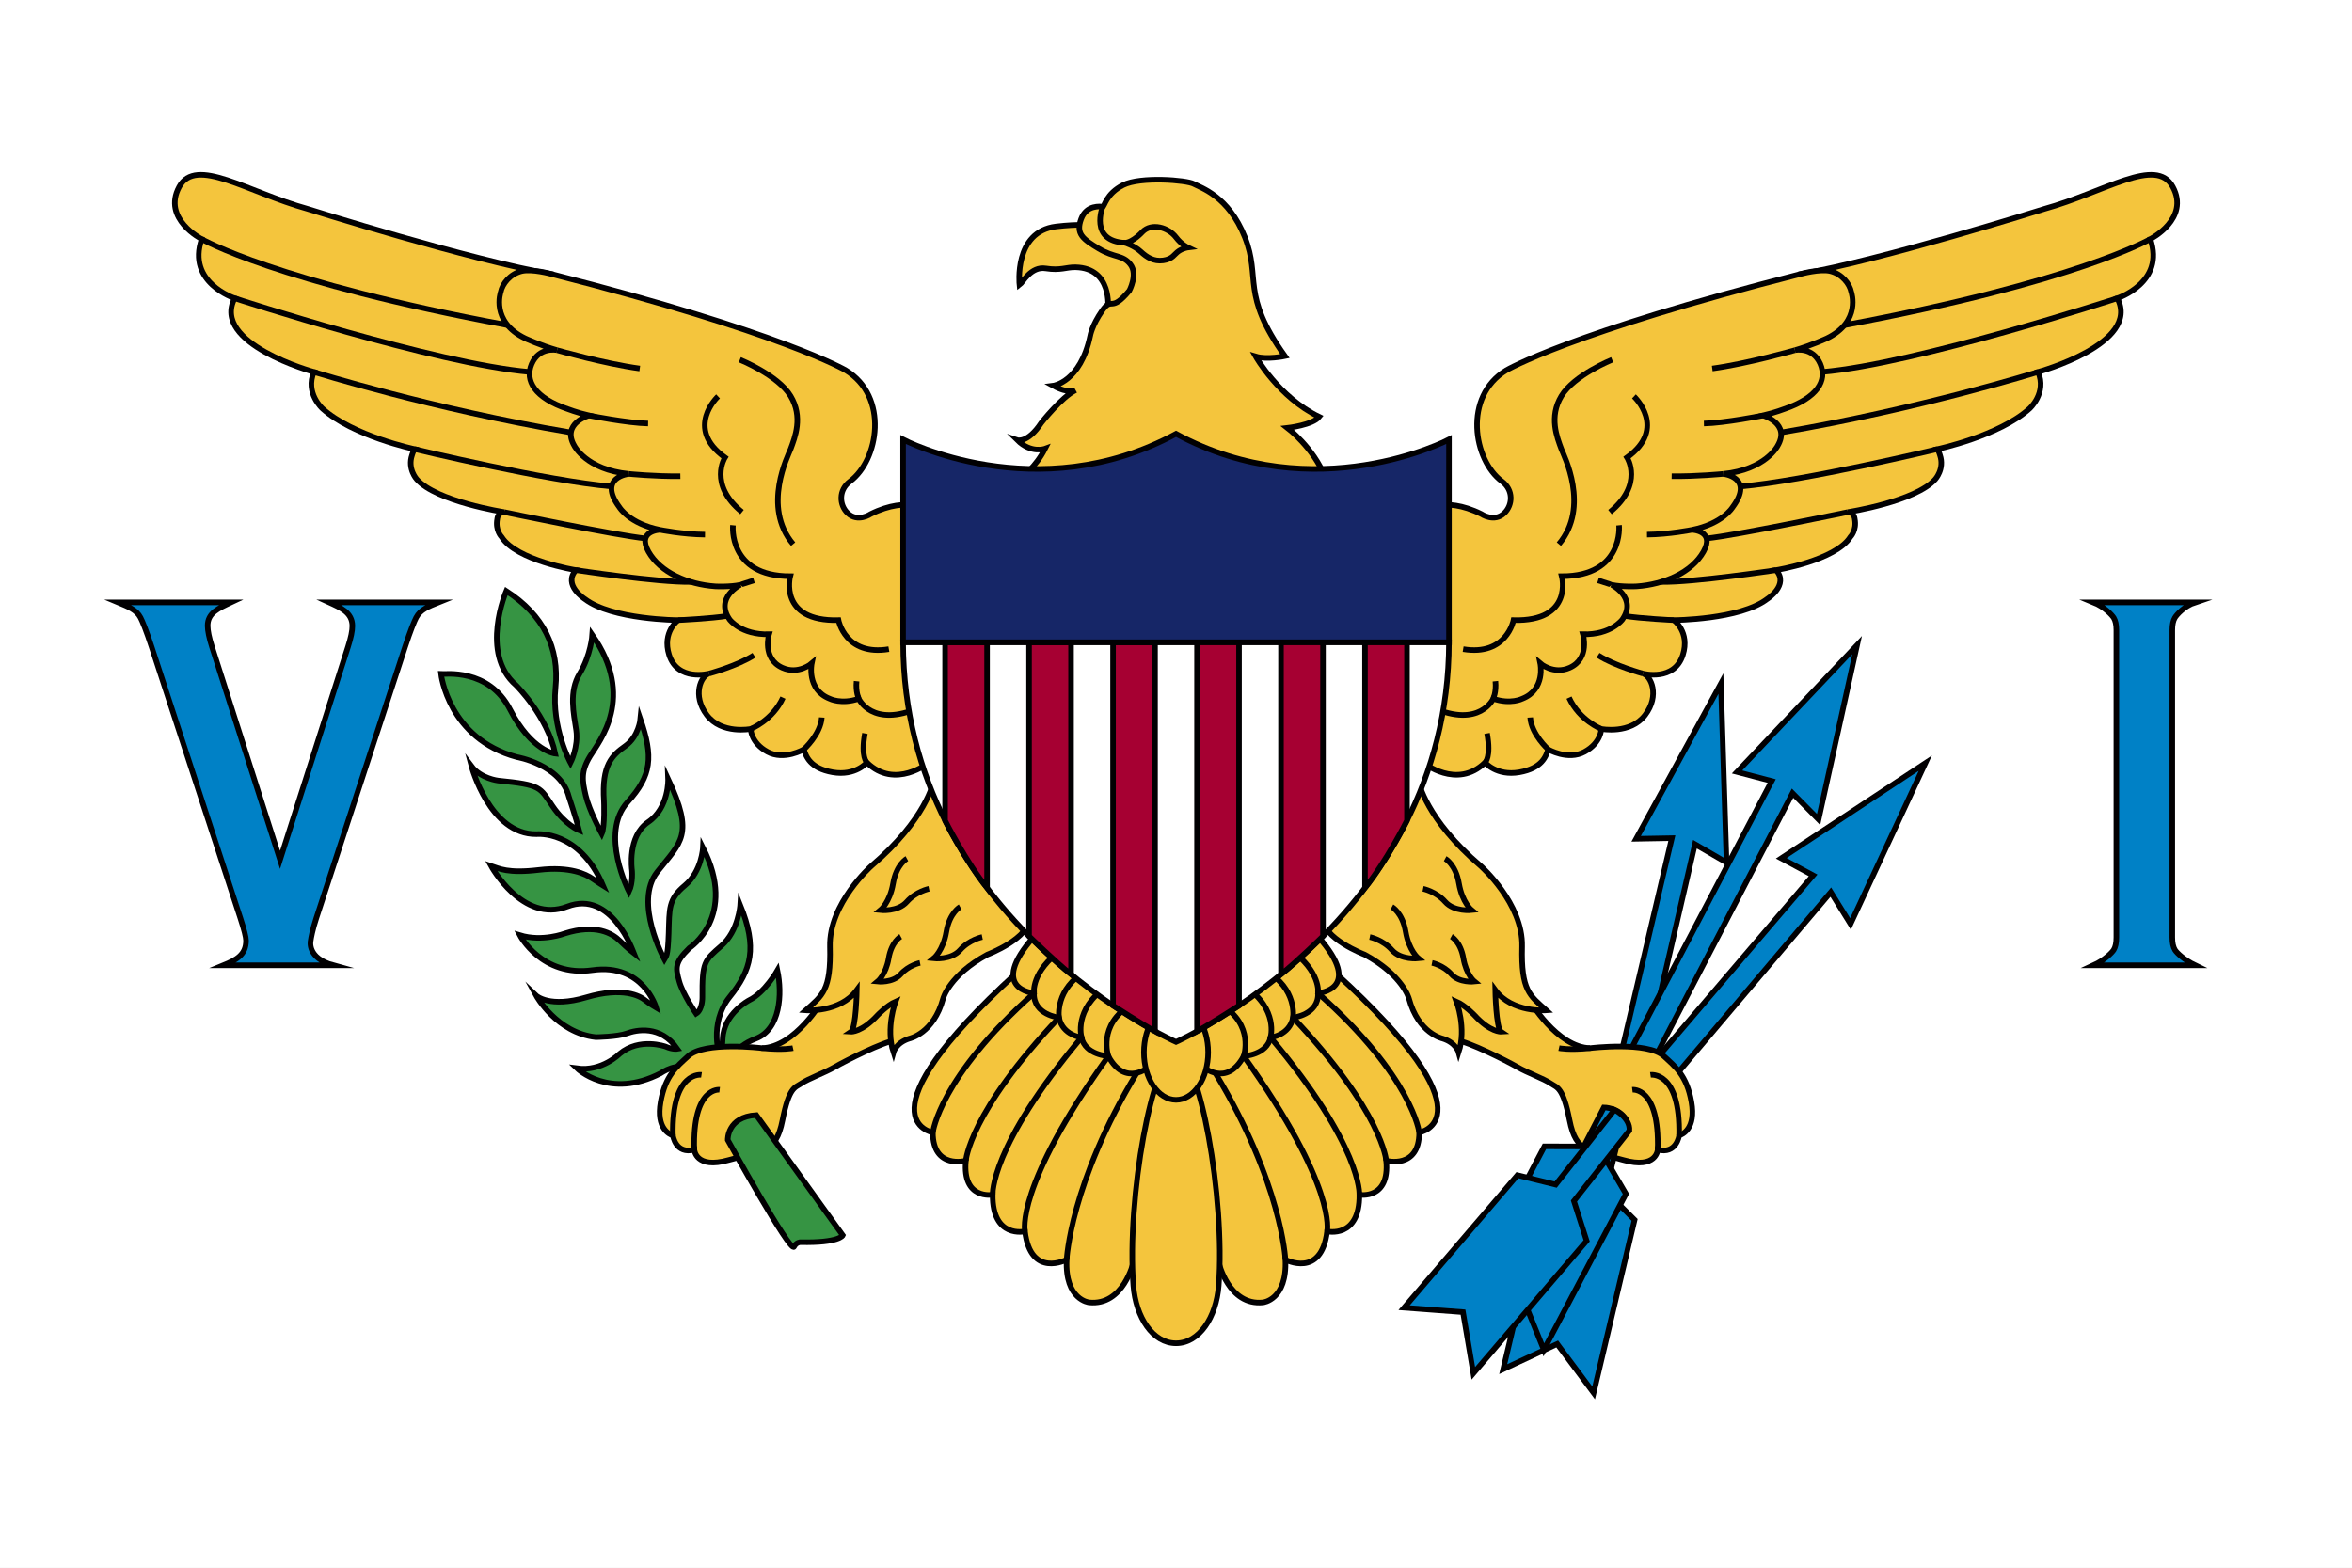
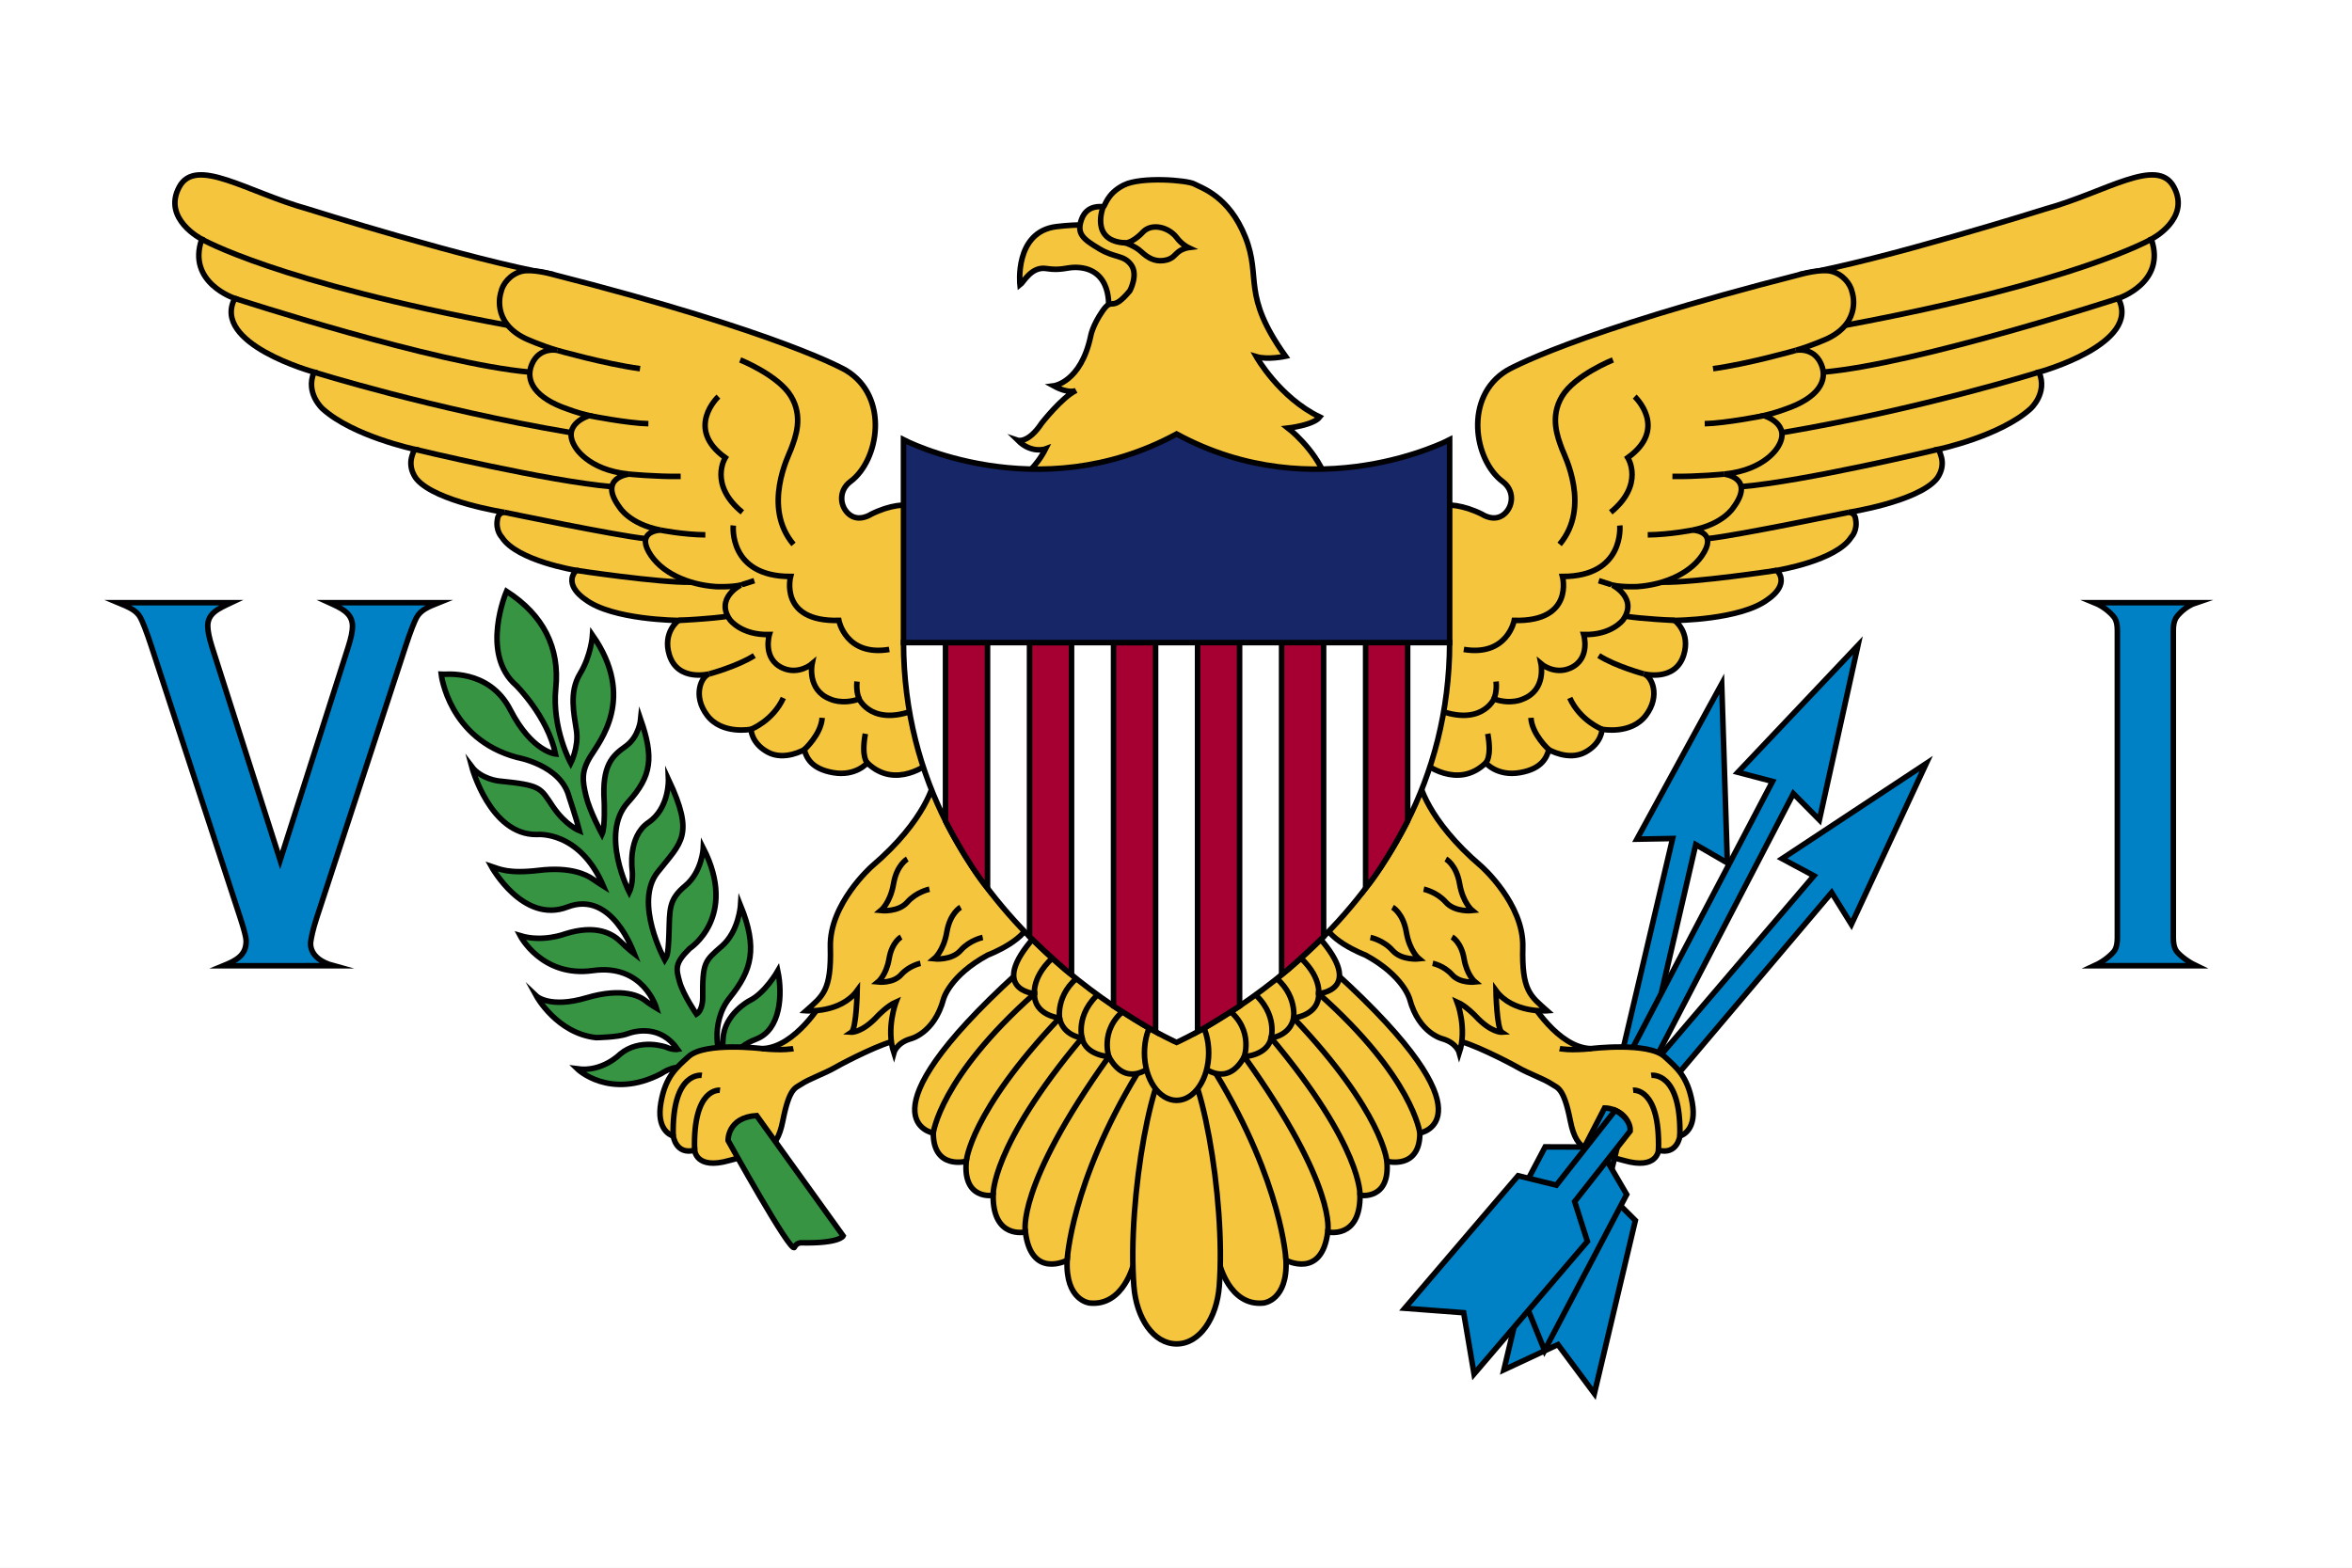
- <svg xmlns="http://www.w3.org/2000/svg" width="375" height="250" viewBox="1488.189 992.126 1275.59 850.394">
-   <path fill="#FFF" d="M1488.189 992.126h1275.59v850.394h-1275.59z" />
-   <path fill="#369443" stroke="#010002" stroke-width="3" stroke-miterlimit="10" d="M1885.935 1567.623s-1.033-6.99 12.242-12.116c13.275-5.126 14.307-24.232 11.652-36.97 0 0-6.932 12.116-15.339 16.155 0 0-13.717 7.146-14.345 20.795 0 0-.109 4.99-1.142 8.873-.565 2.126-6.637-17.087 4.867-31.377 11.872-14.748 15.192-26.717 5.752-50.017 0 0-.885 14.135-10.177 22.213-9.292 8.077-10.474 8.699-10.325 27.96 0 0 .148 6.679-3.392 8.854 0 0-7.227-10.563-9.145-17.553-1.917-6.99-2.802-9.941 5.457-18.019 0 0 26.461-17.1 7.375-54.522 0 0-.59 12.893-9.735 20.504-9.145 7.611-8.407 12.737-8.85 25.941-.443 13.203-1.328 12.271-2.36 14.135 0 0-16.814-30.911-3.835-47.377s20.207-19.883 5.9-50.483c0 0 .635 15.689-10.818 23.456-11.453 7.767-8.798 25.941-8.798 25.941s.737 6.835-1.622 11.805c0 0-16.202-31.601-.737-48.62 13.127-14.446 14.012-24.543 6.932-45.047 0 0-.885 9.476-8.112 14.601-7.227 5.126-12.979 10.252-11.652 29.979 0 0 .59 13.825-1.18 17.708 0 0-6.785-12.582-8.702-20.815-1.917-8.233-2.655-13.048 2.36-21.281 5.015-8.233 24.927-31.844 1.18-65.861 0 0-.737 11.029-6.785 20.97-6.047 9.941-3.245 21.747-1.917 30.756s-3.097 17.708-3.097 17.708-10.325-18.951-8.112-40.697c2.212-21.747-6.637-39.61-26.697-52.503 0 0-14.602 33.863 5.31 51.105 0 0 16.962 16.776 21.239 37.125 0 0-12.832-1.243-24.484-23.921-11.652-22.679-35.841-19.106-37.464-19.261 0 0 3.983 35.105 41.151 45.047 0 0 23.747 4.039 28.172 21.436 0 0 3.982 11.961 5.605 18.329 0 0-7.522-2.951-14.455-13.203-6.932-10.252-6.047-11.495-29.499-13.825 0 0-9.44-1.088-14.455-7.767 0 0 9.882 37.125 35.251 36.814 0 0 23.157-2.485 36.136 27.96 0 0-2.507-1.553-5.9-3.884-3.392-2.33-11.947-6.679-28.909-4.66s-21.682-.777-25.959-2.175c0 0 17.109 31.377 41.299 22.057 24.189-9.32 35.872 24.665 36.136 25.319 0 0-3.245-2.486-7.522-6.68-4.277-4.194-13.157-9.366-29.942-4.039 0 0-12.094 4.66-24.337.932 0 0 11.8 22.834 39.381 18.951 27.581-3.884 34.514 20.349 34.514 20.349s-3.687-2.175-6.195-4.194c-2.507-2.019-11.8-7.301-31.711-1.398-19.912 5.903-27.139-.932-27.139-.932s11.062 20.193 32.301 22.523c0 0 11.8-.155 16.814-2.019 5.015-1.864 18.289-4.815 27.434 8.388 0 0-2.507.466-6.342-1.243 0 0-14.159-5.126-24.927 3.883 0 0-9.587 9.786-23.157 7.922 0 0 17.552 17.087 45.428 2.641 0 0 9.44-6.835 16.372-1.553 6.934 5.285 23.011-5.123 23.011-5.123z" />
-   <path fill="#F4C53D" stroke="#010002" stroke-width="3" stroke-miterlimit="10" d="M2041.1 1146.669s-3.238-28.908 19.863-31.688c24.091-2.9 35.989 2.175 35.989 2.175l10.816 21.229-3.737 14.291-14.946 6.835s2.557-21.954-17.568-22.411c-5.099-.116-8.096 1.906-16.161.626-8.111-1.288-12.449 7.625-14.256 8.943z" />
-   <path fill="#F4C53D" stroke="#010002" stroke-width="3" stroke-miterlimit="10" d="M2203.639 1218.226c-3.442 4.453-17.208 6.006-17.208 6.006s14.159 10.873 20.256 26.407c6.097 15.533-164.113.103-164.113.103s7.375-5.281 12.39-15.223c0 0-7.522 2.796-15.044-4.66 0 0 5.605 1.864 12.979-9.32 0 0 10.915-13.98 18.584-17.708 0 0-3.54 2.175-12.094-2.485 0 0 14.75-1.864 20.059-27.028 0 0 .885-5.592 6.49-13.669 5.605-8.078 4.425 1.553 14.75-10.874 0 0 4.72-8.802.59-14.187s-8.555-3.417-17.208-8.595c-8.653-5.178-12.488-8.078-9.538-16.051 2.95-7.974 10.62-6.731 11.701-6.731 1.082 0 1.672-6.938 11.112-11.702s34.514-2.693 38.25-.621c3.737 2.071 18.879 6.524 27.729 28.892 8.85 22.368-2.36 30.756 21.731 64.515 0 0-9.636 2.071-15.831.207 0 0 12.487 22.161 34.415 32.724z" />
-   <path fill="none" stroke="#010002" stroke-width="3" stroke-miterlimit="10" d="M2098.328 1123.835c-19.617-.932-12.094-19.624-12.094-19.624" />
-   <path fill="#F4C53D" stroke="#010002" stroke-width="3" stroke-miterlimit="10" d="M2132.399 1126.398s-3.466-1.631-6.398-5.514c-4.115-5.449-13.292-8.077-18.233-2.951 0 0-5.015 5.592-9.44 5.903 0 0 5.015 1.553 8.481 4.738 3.466 3.184 7.08 5.514 12.242 4.815 5.162-.699 5.974-3.417 8.407-5.048 2.434-1.633 4.941-1.943 4.941-1.943z" />
+ <svg xmlns="http://www.w3.org/2000/svg" xml:space="preserve" width="375" height="250" viewBox="1488.189 992.126 1275 850">
+   <path fill="#FFF" d="M1488.189 992.126h1275v850h-1275z" />
+   <path fill="#369443" stroke="#010002" stroke-miterlimit="10" stroke-width="3" d="M1885.935 1567.623s-1.033-6.99 12.242-12.116c13.275-5.126 14.307-24.232 11.652-36.97 0 0-6.932 12.116-15.339 16.155 0 0-13.717 7.146-14.345 20.795 0 0-.109 4.99-1.142 8.873-.565 2.126-6.637-17.087 4.867-31.377 11.872-14.748 15.192-26.717 5.752-50.017 0 0-.885 14.135-10.177 22.213-9.292 8.077-10.474 8.699-10.325 27.96 0 0 .148 6.679-3.392 8.854 0 0-7.227-10.563-9.145-17.553-1.917-6.99-2.802-9.941 5.457-18.019 0 0 26.461-17.1 7.375-54.522 0 0-.59 12.893-9.735 20.504-9.145 7.611-8.407 12.737-8.85 25.941-.443 13.203-1.328 12.271-2.36 14.135 0 0-16.814-30.911-3.835-47.377s20.207-19.883 5.9-50.483c0 0 .635 15.689-10.818 23.456-11.453 7.767-8.798 25.941-8.798 25.941s.737 6.835-1.622 11.805c0 0-16.202-31.601-.737-48.62 13.127-14.446 14.012-24.543 6.932-45.047 0 0-.885 9.476-8.112 14.601-7.227 5.126-12.979 10.252-11.652 29.979 0 0 .59 13.825-1.18 17.708 0 0-6.785-12.582-8.702-20.815-1.917-8.233-2.655-13.048 2.36-21.281 5.015-8.233 24.927-31.844 1.18-65.861 0 0-.737 11.029-6.785 20.97-6.047 9.941-3.245 21.747-1.917 30.756s-3.097 17.708-3.097 17.708-10.325-18.951-8.112-40.697c2.212-21.747-6.637-39.61-26.697-52.503 0 0-14.602 33.863 5.31 51.105 0 0 16.962 16.776 21.239 37.125 0 0-12.832-1.243-24.484-23.921-11.652-22.679-35.841-19.106-37.464-19.261 0 0 3.983 35.105 41.151 45.047 0 0 23.747 4.039 28.172 21.436 0 0 3.982 11.961 5.605 18.329 0 0-7.522-2.951-14.455-13.203-6.932-10.252-6.047-11.495-29.499-13.825 0 0-9.44-1.088-14.455-7.767 0 0 9.882 37.125 35.251 36.814 0 0 23.157-2.485 36.136 27.96 0 0-2.507-1.553-5.9-3.884-3.392-2.33-11.947-6.679-28.909-4.66s-21.682-.777-25.959-2.175c0 0 17.109 31.377 41.299 22.057 24.189-9.32 35.872 24.665 36.136 25.319 0 0-3.245-2.486-7.522-6.68-4.277-4.194-13.157-9.366-29.942-4.039 0 0-12.094 4.66-24.337.932 0 0 11.8 22.834 39.381 18.951 27.581-3.884 34.514 20.349 34.514 20.349s-3.687-2.175-6.195-4.194c-2.507-2.019-11.8-7.301-31.711-1.398-19.912 5.903-27.139-.932-27.139-.932s11.062 20.193 32.301 22.523c0 0 11.8-.155 16.814-2.019 5.015-1.864 18.289-4.815 27.434 8.388 0 0-2.507.466-6.342-1.243 0 0-14.159-5.126-24.927 3.883 0 0-9.587 9.786-23.157 7.922 0 0 17.552 17.087 45.428 2.641 0 0 9.44-6.835 16.372-1.553 6.934 5.285 23.011-5.123 23.011-5.123z" />
+   <path fill="#F4C53D" stroke="#010002" stroke-miterlimit="10" stroke-width="3" d="M2041.1 1146.669s-3.238-28.908 19.863-31.688c24.091-2.9 35.989 2.175 35.989 2.175l10.816 21.229-3.737 14.291-14.946 6.835s2.557-21.954-17.568-22.411c-5.099-.116-8.096 1.906-16.161.626-8.111-1.288-12.449 7.625-14.256 8.943z" />
+   <path fill="#F4C53D" stroke="#010002" stroke-miterlimit="10" stroke-width="3" d="M2203.639 1218.226c-3.442 4.453-17.208 6.006-17.208 6.006s14.159 10.873 20.256 26.407c6.097 15.533-164.113.103-164.113.103s7.375-5.281 12.39-15.223c0 0-7.522 2.796-15.044-4.66 0 0 5.605 1.864 12.979-9.32 0 0 10.915-13.98 18.584-17.708 0 0-3.54 2.175-12.094-2.485 0 0 14.75-1.864 20.059-27.028 0 0 .885-5.592 6.49-13.669 5.605-8.078 4.425 1.553 14.75-10.874 0 0 4.72-8.802.59-14.187s-8.555-3.417-17.208-8.595c-8.653-5.178-12.488-8.078-9.538-16.051 2.95-7.974 10.62-6.731 11.701-6.731 1.082 0 1.672-6.938 11.112-11.702s34.514-2.693 38.25-.621c3.737 2.071 18.879 6.524 27.729 28.892 8.85 22.368-2.36 30.756 21.731 64.515 0 0-9.636 2.071-15.831.207 0 0 12.487 22.161 34.415 32.724z" />
+   <path fill="none" stroke="#010002" stroke-miterlimit="10" stroke-width="3" d="M2098.328 1123.835c-19.617-.932-12.094-19.624-12.094-19.624" />
+   <path fill="#F4C53D" stroke="#010002" stroke-miterlimit="10" stroke-width="3" d="M2132.399 1126.398s-3.466-1.631-6.398-5.514c-4.115-5.449-13.292-8.077-18.233-2.951 0 0-5.015 5.592-9.44 5.903 0 0 5.015 1.553 8.481 4.738 3.466 3.184 7.08 5.514 12.242 4.815 5.162-.699 5.974-3.417 8.407-5.048 2.434-1.633 4.941-1.943 4.941-1.943z" />
  <path fill="#F4C53D" stroke="#010002" stroke-width="3" d="M2259.981 1405.765s18.29 14.912 33.629 0c0 0 6.195 7.456 18.584 5.281 12.39-2.175 14.455-8.699 15.635-12.427 0 0 10.718 6.253 19.764 1.314 9.047-4.939 9.047-12.394 9.047-12.394s15.733 3.101 23.796-7.562c8.063-10.663 3.147-21.226-1.18-22.469 0 0 17.01 4.456 21.633-10.148 3.933-12.427-4.917-18.847-4.917-18.847s35.841-.172 50.542-11.391c0 0 12.193-7.663 4.917-15.74 0 0 32.252-5.178 40.315-18.019 0 0 3.54-3.521 2.36-9.734 0 0-.197-3.521-3.737-3.728 0 0 36.78-5.681 47.395-17.812 0 0 5.113-5.592 2.557-13.048 0 0-.541-1.968-1.426-3.288 0 0 33.481-7.068 50-21.98 0 0 9.536-8.496 4.62-19.887 0 0 55.951-15.322 42.972-39.968 0 0 26.156-8.492 17.896-32.102 0 0 21.633-10.977 12.193-28.374-9.034-16.65-36.775 2.899-69.624 11.988 0 0-88.884 27.985-132.656 35.432l-124.372 185.167-72.568 27.96-7.375 51.776z" />
  <path fill="#F4C53D" stroke="#010002" stroke-width="3" d="M2259.097 1269.382s11.657-8.751 32.449 1.553c0 0 7 4.82 12.507-.461 4.601-4.413 5.032-12.549-1.297-17.247-15.487-11.495-21.24-45.979 2.36-60.269 0 0 34.219-20.297 159.696-52.229 0 0 10.513-2.915 16.118-1.517 6.172 1.539 10.423 6.835 11.295 11.366 0 0 5.615 15.956-13.262 25.086 0 0-8.522 3.9-17.306 6.421 0 0 9.648-2.086 13.766 7.456 3.933 9.113-1.77 18.433-19.469 24.439 0 0-4.787 1.863-11.603 3.521 0 0 15.143 4.349 7.866 16.569 0 0-6.49 12.841-29.401 15.119 0 0 17.109 1.864 5.015 18.122 0 0-5.31 8.906-22.026 12.22 0 0 12.685.414 6.293 11.805-6.391 11.391-21.432 17.812-36.232 18.847 0 0-8.016.414-13.621-.829 0 0 14.061 7.042 5.801 18.847 0 0-6.096 8.388-21.337 7.974 0 0 3.956 13.183-7.227 18.174-8.702 3.883-15.929-2.33-15.929-2.33s2.95 14.135-9.735 19.106c0 0-6.342 3.262-15.782 0 0 0-7.227 16.155-32.891 4.815-25.666-11.338-6.048-106.558-6.048-106.558z" />
  <path fill="none" stroke="#010002" stroke-width="3" d="M2654.383 1121.815s-40.315 23.342-165.869 46.684" />
  <path fill="#F4C53D" stroke="#010002" stroke-width="3" d="M1934.384 1534.589s-14.946 25.682-33.039 26.096c0 0-31.122-3.788-39.922 4.349-6.136 5.675-12.39 10.356-14.946 24.854s4.916 17.605 6.686 18.226c0 0 1.377 10.356 11.603 7.663 0 0 .59 10.77 18.683 5.592s25.566-3.521 29.106-21.54c3.54-18.019 6.808-17.724 10.03-19.883 4.327-2.9 12.455-5.64 18.486-9.113 5.418-3.12 26.156-13.67 33.235-14.498 7.08-.828 5.506-24.646 5.506-24.646h-18.289l-8.85-13.048-18.289 15.948z" />
-   <path fill="none" stroke="#010002" stroke-width="3" d="M2636.487 1153.918s-109.115 35.594-159.93 39.968M2593.515 1193.886s-64.011 20.094-138.971 32.774M2538.894 1235.753s-72.322 17.372-106.849 20.255" />
-   <path fill="none" stroke="#010002" stroke-width="3" stroke-miterlimit="10" d="M2490.368 1269.9s-61.173 12.758-76.672 14.292" />
-   <path fill="#0081C6" stroke="#010002" stroke-width="3" stroke-miterlimit="10" d="M2421.511 1362.939l3.063 97.066-17.139-9.943-28.534 123.179-11.773-8.458 27.776-118.011-19.368.356z" />
-   <path fill="none" stroke="#010002" stroke-width="3" stroke-miterlimit="10" d="M2451.43 1301.381s-44.642 6.783-62.409 6.42M2395.972 1328.513s-18.05-.848-26.724-2.288M2379.255 1357.509s-15.34-4.142-24.386-9.941M2356.64 1387.54s-11.8-4.556-17.503-16.983M2327.829 1398.62s-9.145-8.181-9.735-17.294" />
-   <path fill="#0081C6" stroke="#010002" stroke-width="3" stroke-miterlimit="10" d="M2532.37 1406.102l-40.565 87.218-10.701-17.253-85.643 101.197-9.273-10.381 85.318-99.916-17.259-9.262z" />
-   <path fill="none" stroke="#010002" stroke-width="3" stroke-miterlimit="10" d="M2293.61 1405.765s3.424-2.953 1.082-15.792" />
-   <path fill="#0081C6" stroke="#010002" stroke-width="3" stroke-miterlimit="10" d="M2495.369 1342.078l-20.896 94.594-14.112-14.276-76.651 147.389-11.812-6.895 77.167-147.088-18.795-4.935z" />
-   <path fill="none" stroke="#010002" stroke-width="3" stroke-miterlimit="10" d="M2298.035 1371.126s1.77-3.676 1.18-9.475" />
+   <path fill="none" stroke="#010002" stroke-width="3" d="M2636.487 1153.918s-109.115 35.594-159.93 39.968m116.958 0s-64.011 20.094-138.971 32.774m84.35 9.093s-72.322 17.372-106.849 20.255" />
+   <path fill="none" stroke="#010002" stroke-miterlimit="10" stroke-width="3" d="M2490.368 1269.9s-61.173 12.758-76.672 14.292" />
+   <path fill="#0081C6" stroke="#010002" stroke-miterlimit="10" stroke-width="3" d="m2421.511 1362.939 3.063 97.066-17.139-9.943-28.534 123.179-11.773-8.458 27.776-118.011-19.368.356z" />
+   <path fill="none" stroke="#010002" stroke-miterlimit="10" stroke-width="3" d="M2451.43 1301.381s-44.642 6.783-62.409 6.42m6.951 20.712s-18.05-.848-26.724-2.288m10.007 31.284s-15.34-4.142-24.386-9.941m1.771 39.972s-11.8-4.556-17.503-16.983m-11.308 28.063s-9.145-8.181-9.735-17.294" />
+   <path fill="#0081C6" stroke="#010002" stroke-miterlimit="10" stroke-width="3" d="m2532.37 1406.102-40.565 87.218-10.701-17.253-85.643 101.197-9.273-10.381 85.318-99.916-17.259-9.262z" />
+   <path fill="none" stroke="#010002" stroke-miterlimit="10" stroke-width="3" d="M2293.61 1405.765s3.424-2.953 1.082-15.792" />
+   <path fill="#0081C6" stroke="#010002" stroke-miterlimit="10" stroke-width="3" d="m2495.369 1342.078-20.896 94.594-14.112-14.276-76.651 147.389-11.812-6.895 77.167-147.088-18.795-4.935z" />
+   <path fill="none" stroke="#010002" stroke-miterlimit="10" stroke-width="3" d="M2298.035 1371.126s1.77-3.676 1.18-9.475" />
  <path fill="#F4C53D" stroke="#010002" stroke-width="3" d="M1991.986 1405.766s-18.289 14.912-33.629 0c0 0-6.195 7.456-18.584 5.281s-14.455-8.699-15.635-12.427c0 0-10.718 6.253-19.764 1.314-9.047-4.939-9.047-12.395-9.047-12.395s-15.733 3.101-23.796-7.562c-8.063-10.663-3.147-21.226 1.18-22.469 0 0-17.01 4.456-21.633-10.148-3.933-12.427 4.917-18.847 4.917-18.847s-35.841-.172-50.542-11.391c0 0-12.193-7.663-4.916-15.74 0 0-32.252-5.178-40.315-18.019 0 0-3.54-3.521-2.36-9.734 0 0 .197-3.521 3.736-3.728 0 0-36.78-5.681-47.395-17.812 0 0-5.113-5.592-2.557-13.048 0 0 .541-1.968 1.426-3.288 0 0-33.481-7.068-50.001-21.98 0 0-9.536-8.496-4.62-19.887 0 0-55.952-15.322-42.972-39.968 0 0-26.156-8.492-17.896-32.102 0 0-21.633-10.977-12.193-28.374 9.034-16.65 36.776 2.899 69.624 11.988 0 0 88.884 27.985 132.656 35.432l124.372 185.167 72.568 27.96 7.376 51.777z" />
-   <path fill="none" stroke="#010002" stroke-width="3" stroke-miterlimit="10" d="M2362.54 1187.263s-20.649 8.285-27.532 19.676c-6.883 11.391-2.35 22.462 0 28.814 1.181 3.192 15.733 31.248-1.377 51.545" />
+   <path fill="none" stroke="#010002" stroke-miterlimit="10" stroke-width="3" d="M2362.54 1187.263s-20.649 8.285-27.532 19.676c-6.883 11.391-2.35 22.462 0 28.814 1.181 3.192 15.733 31.248-1.377 51.545" />
  <path fill="#F4C53D" stroke="#010002" stroke-width="3" d="M1992.871 1269.383s-11.657-8.751-32.449 1.553c0 0-7 4.82-12.506-.461-4.601-4.413-5.033-12.549 1.297-17.247 15.487-11.495 21.239-45.979-2.36-60.269 0 0-34.219-20.297-159.696-52.229 0 0-10.513-2.915-16.118-1.517-6.172 1.539-10.423 6.835-11.295 11.366 0 0-5.615 15.956 13.262 25.086 0 0 8.522 3.9 17.306 6.421 0 0-9.648-2.086-13.766 7.456-3.933 9.113 1.77 18.433 19.469 24.439 0 0 4.787 1.863 11.603 3.521 0 0-15.143 4.349-7.866 16.569 0 0 6.49 12.841 29.401 15.119 0 0-17.109 1.864-5.015 18.122 0 0 5.31 8.906 22.026 12.22 0 0-12.685.414-6.293 11.805 6.391 11.391 21.432 17.812 36.233 18.847 0 0 8.016.414 13.621-.828 0 0-14.061 7.042-5.801 18.847 0 0 6.096 8.388 21.338 7.974 0 0-3.956 13.184 7.227 18.174 8.702 3.883 15.929-2.33 15.929-2.33s-2.95 14.135 9.735 19.106c0 0 6.342 3.262 15.782 0 0 0 7.227 16.155 32.891 4.815 25.662-11.34 6.045-106.559 6.045-106.559z" />
-   <path fill="none" stroke="#010002" stroke-width="3" stroke-miterlimit="10" d="M2362.245 1309.355s-.098-.104-7.375-2.382M2405.805 1279.531s-12.308 2.478-24.386 2.589M2422.816 1249.189s-14.455 1.45-28.024 1.243M2444.35 1217.501s-20.846 4.142-32.056 4.349M2461.656 1182.085s-25.709 7.338-44.839 9.941M2374.339 1207.145s18.486 17.19-3.737 33.138c0 0 9.243 14.498-9.243 29.617" />
+   <path fill="none" stroke="#010002" stroke-miterlimit="10" stroke-width="3" d="M2362.245 1309.355s-.098-.104-7.375-2.382m50.935-27.442s-12.308 2.478-24.386 2.589m41.397-32.931s-14.455 1.45-28.024 1.243m49.558-32.931s-20.846 4.142-32.056 4.349m49.362-39.765s-25.709 7.338-44.839 9.941m-42.478 15.119s18.486 17.19-3.737 33.138c0 0 9.243 14.498-9.243 29.617" />
  <path fill="#F4C53D" stroke="#010002" stroke-width="3" d="M1994.394 1416.2s-3.766 20.218-33.627 45.666c0 0-23.04 20.324-22.45 43.727.601 23.832-4.13 26.51-13.176 34.588 0 0 18.683 1.45 27.729-10.977 0 0-.393 20.711-3.147 22.575 0 0 5.859.374 14.356-8.906 0 0 5.113-5.385 9.833-7.456 0 0-5.506 14.291-1.18 27.546 0 0 1.377-5.178 8.653-7.456 0 0 13.176-2.693 18.29-21.747 0 0 3.343-12.634 23.992-23.818 0 0 23.402-8.827 22.813-20.361s-52.086-73.381-52.086-73.381z" />
-   <path fill="none" stroke="#010002" stroke-width="3" stroke-miterlimit="10" d="M2366.276 1277.046s2.753 27.646-31.072 27.648c0 0 6.49 24.647-26.156 23.819 0 0-3.737 19.675-27.336 15.74" />
+   <path fill="none" stroke="#010002" stroke-miterlimit="10" stroke-width="3" d="M2366.276 1277.046s2.753 27.646-31.072 27.648c0 0 6.49 24.647-26.156 23.819 0 0-3.737 19.675-27.336 15.74" />
  <path fill="#F4C53D" stroke="#010002" stroke-width="3" d="M2317.618 1534.589s14.946 25.682 33.039 26.096c0 0 31.122-3.788 39.922 4.349 6.136 5.675 12.39 10.356 14.946 24.854 2.557 14.498-4.917 17.604-6.687 18.226 0 0-1.377 10.356-11.603 7.663 0 0-.59 10.77-18.683 5.592s-25.566-3.521-29.106-21.54c-3.54-18.019-6.808-17.724-10.03-19.883-4.327-2.9-12.455-5.64-18.486-9.113-5.418-3.12-26.156-13.669-33.235-14.498-7.08-.828-5.507-24.646-5.507-24.646h18.289l8.85-13.048 18.291 15.948z" />
  <path fill="#F4C53D" stroke="#010002" stroke-width="3" d="M2257.608 1416.2s3.766 20.218 33.627 45.666c0 0 23.04 20.324 22.45 43.727-.601 23.832 4.13 26.51 13.176 34.588 0 0-18.683 1.45-27.729-10.977 0 0 .393 20.711 3.147 22.575 0 0-5.86.374-14.356-8.906 0 0-5.113-5.385-9.833-7.456 0 0 5.506 14.291 1.18 27.546 0 0-1.377-5.178-8.653-7.456 0 0-13.176-2.692-18.29-21.747 0 0-3.343-12.634-23.992-23.818 0 0-23.403-8.827-22.813-20.361.59-11.534 52.086-73.381 52.086-73.381z" />
  <path fill="none" stroke="#010002" stroke-width="3" d="M2333.695 1560.685s5.352 1.191 16.962 0" />
-   <path fill="none" stroke="#010002" stroke-width="3" stroke-miterlimit="10" d="M2383.303 1575.183s16.323-2.485 15.536 32.931M2373.47 1583.26s14.75-1.864 13.766 32.517" />
-   <path fill="none" stroke="#010002" stroke-width="3" d="M2231.088 1500.416s7.08 1.45 11.997 7.042c4.916 5.592 14.356 4.556 14.356 4.556s-5.113-4.142-6.883-14.498-7.473-13.462-7.473-13.462M2259.974 1474.247s7.08 1.45 11.996 7.042 14.356 4.556 14.356 4.556-5.113-4.142-6.883-14.498-7.473-13.462-7.473-13.462M2264.842 1514.447s6.182 1.266 10.474 6.149c4.293 4.882 12.535 3.978 12.535 3.978s-4.465-3.617-6.01-12.658c-1.545-9.042-6.525-11.754-6.525-11.754" />
-   <path fill="#F4C53D" stroke="#010002" stroke-width="3" stroke-miterlimit="10" d="M2149.136 1676.875s5.361 23.657 23.993 21.747c0 0 13.176-1.243 12.193-23.197 0 0 19.469 10.356 22.616-15.326 0 0 17.699 4.142 17.503-19.883 0 0 16.52 2.9 14.553-18.433 0 0 17.896 4.763 17.896-15.326 0 0 41.888-6.947-45.428-86.573l-77.877 46.393 14.551 110.598z" />
+   <path fill="none" stroke="#010002" stroke-miterlimit="10" stroke-width="3" d="M2383.303 1575.183s16.323-2.485 15.536 32.931m-25.369-24.854s14.75-1.864 13.766 32.517" />
+   <path fill="none" stroke="#010002" stroke-width="3" d="M2231.088 1500.416s7.08 1.45 11.997 7.042c4.916 5.592 14.356 4.556 14.356 4.556s-5.113-4.142-6.883-14.498-7.473-13.462-7.473-13.462m16.889-9.807s7.08 1.45 11.996 7.042 14.356 4.556 14.356 4.556-5.113-4.142-6.883-14.498-7.473-13.462-7.473-13.462m-7.128 56.562s6.182 1.266 10.474 6.149c4.293 4.882 12.535 3.978 12.535 3.978s-4.465-3.617-6.01-12.658c-1.545-9.042-6.525-11.754-6.525-11.754" />
+   <path fill="#F4C53D" stroke="#010002" stroke-miterlimit="10" stroke-width="3" d="M2149.136 1676.875s5.361 23.657 23.993 21.747c0 0 13.176-1.243 12.193-23.197 0 0 19.469 10.356 22.616-15.326 0 0 17.699 4.142 17.503-19.883 0 0 16.52 2.9 14.553-18.433 0 0 17.896 4.763 17.896-15.326 0 0 41.888-6.947-45.428-86.573l-77.877 46.393 14.551 110.598z" />
  <path fill="#F4C53D" stroke="#010002" stroke-width="3" d="M2140.483 1570.709s12.979 11.516 22.222-5.675c0 0 12.586-.621 14.553-10.148 0 0 10.227-1.036 12.193-10.77 0 0 13.963-1.45 13.57-13.255 0 0 25.385-1.96.008-30.7-25.377-28.741-68.446 47.684-68.446 47.684l5.9 22.864z" />
-   <path fill="none" stroke="#010002" stroke-width="3" stroke-miterlimit="10" d="M2185.322 1675.425s-1.967-41.63-38.047-101.278M2207.938 1660.099s5.605-24.025-45.232-95.064c0 0 5.9-16.983-12.193-27.857M2225.44 1640.216s1.573-25.993-48.181-85.33c0 0 4.395-15.326-13.634-27.546M2239.993 1621.783s-1.868-26.303-50.542-77.667c0 0 2.435-15.74-15.007-25.475M2257.889 1606.457s-3.54-30.031-54.868-75.596c0 0 1.77-11.805-15.34-23.818" />
-   <path fill="#F4C53D" stroke="#010002" stroke-width="3" stroke-miterlimit="10" d="M2102.865 1676.875s-5.361 23.657-23.992 21.747c0 0-13.176-1.243-12.193-23.197 0 0-19.469 10.356-22.616-15.326 0 0-17.699 4.142-17.503-19.883 0 0-16.52 2.9-14.553-18.433 0 0-17.896 4.764-17.896-15.326 0 0-41.888-6.947 45.428-86.573l77.877 46.393-14.552 110.598z" />
+   <path fill="none" stroke="#010002" stroke-miterlimit="10" stroke-width="3" d="M2185.322 1675.425s-1.967-41.63-38.047-101.278m60.663 85.952s5.605-24.025-45.232-95.064c0 0 5.9-16.983-12.193-27.857m74.927 103.038s1.573-25.993-48.181-85.33c0 0 4.395-15.326-13.634-27.546m76.368 94.443s-1.868-26.303-50.542-77.667c0 0 2.435-15.74-15.007-25.475m83.445 87.816s-3.54-30.031-54.868-75.596c0 0 1.77-11.805-15.34-23.818" />
+   <path fill="#F4C53D" stroke="#010002" stroke-miterlimit="10" stroke-width="3" d="M2102.865 1676.875s-5.361 23.657-23.992 21.747c0 0-13.176-1.243-12.193-23.197 0 0-19.469 10.356-22.616-15.326 0 0-17.699 4.142-17.503-19.883 0 0-16.52 2.9-14.553-18.433 0 0-17.896 4.764-17.896-15.326 0 0-41.888-6.947 45.428-86.573l77.877 46.393-14.552 110.598z" />
  <path fill="#F4C53D" stroke="#010002" stroke-width="3" d="M2111.519 1570.709s-12.979 11.516-22.223-5.674c0 0-12.586-.621-14.552-10.148 0 0-10.227-1.036-12.193-10.77 0 0-13.963-1.45-13.57-13.255 0 0-25.385-1.96-.008-30.7 25.377-28.741 68.446 47.683 68.446 47.683l-5.9 22.864z" />
-   <path fill="none" stroke="#010002" stroke-width="3" stroke-miterlimit="10" d="M2066.68 1675.425s1.966-41.63 38.047-101.278M2044.064 1660.099s-5.605-24.025 45.232-95.064c0 0-5.9-16.983 12.193-27.856" />
+   <path fill="none" stroke="#010002" stroke-miterlimit="10" stroke-width="3" d="M2066.68 1675.425s1.966-41.63 38.047-101.278m-60.663 85.952s-5.605-24.025 45.232-95.064c0 0-5.9-16.983 12.193-27.856" />
  <path fill="#F4C53D" stroke="#010002" stroke-width="3" d="M2126.001 1563.585c12.582 0 26.839 78.599 23.139 125.953-1.344 17.198-10.557 31.245-23.139 31.245s-21.795-14.047-23.139-31.245c-3.7-47.354 10.557-125.953 23.139-125.953" />
-   <path fill="none" stroke="#010002" stroke-width="3" stroke-miterlimit="10" d="M2026.561 1640.216s-1.573-25.993 48.182-85.33c0 0-4.395-15.326 13.634-27.546M2012.008 1621.783s1.868-26.303 50.542-77.667c0 0-2.435-15.74 15.007-25.475" />
-   <ellipse fill="#F4C53D" stroke="#010002" stroke-width="3" cx="2126.001" cy="1562.963" rx="17.41" ry="25.785" />
-   <path fill="none" stroke="#010002" stroke-width="3" stroke-miterlimit="10" d="M1994.112 1606.457s3.54-30.031 54.868-75.596c0 0-1.77-11.805 15.34-23.818" />
+   <path fill="none" stroke="#010002" stroke-miterlimit="10" stroke-width="3" d="M2026.561 1640.216s-1.573-25.993 48.182-85.33c0 0-4.395-15.326 13.634-27.546m-76.369 94.443s1.868-26.303 50.542-77.667c0 0-2.435-15.74 15.007-25.475" />
+   <ellipse cx="2126.001" cy="1562.963" fill="#F4C53D" stroke="#010002" stroke-width="3" rx="17.41" ry="25.785" />
+   <path fill="none" stroke="#010002" stroke-miterlimit="10" stroke-width="3" d="M1994.112 1606.457s3.54-30.031 54.868-75.596c0 0-1.77-11.805 15.34-23.818" />
  <path fill="#FFF" stroke="#010002" stroke-width="3" d="M2126.001 1557.331s147.66-65.433 148.029-216.805h-296.058c.369 151.372 148.029 216.805 148.029 216.805z" />
-   <path fill="none" stroke="#010002" stroke-width="3" stroke-miterlimit="10" d="M2046.293 1340.525h22.774M2000.746 1340.525h22.774M2091.841 1340.525h22.773" />
-   <path fill="#A60032" stroke="#010002" stroke-width="3" d="M2000.746 1340.525v96.719s11.31 22.432 22.774 36.5v-133.219h-22.774zM2046.293 1340.525v159.435s14.242 13.965 22.774 20.697v-180.132h-22.774zM2091.841 1340.525v197.076s16.248 10.494 22.774 13.937v-211.013h-22.774z" />
-   <path fill="none" stroke="#010002" stroke-width="3" d="M2000.746 1340.525h22.774M2046.293 1340.525h22.774M2091.841 1340.525h22.773" />
-   <path fill="#A60032" stroke="#010002" stroke-width="3" d="M2251.256 1340.525v96.719s-11.31 22.432-22.773 36.5v-133.219h22.773zM2205.708 1340.525v159.435s-14.242 13.965-22.774 20.697v-180.132h22.774zM2160.161 1340.525v197.076s-16.248 10.494-22.774 13.937v-211.013h22.774z" />
-   <path fill="none" d="M2281.978 1703.708l-13.717 16.776M2251.256 1701.845l37.801 34.948" />
-   <path fill="#0081C6" stroke="#010002" stroke-width="3" stroke-miterlimit="10" d="M2364.725 1614.728l-5.742 23.475 15.719 15.659-22.216 93.839-19.76-26.542-29.279 13.665 22.216-93.839 20.597-5.743 5.348-23.433s6.23-2.44 13.117 2.919z" />
-   <path fill="#0081C6" stroke="#010002" stroke-width="3" stroke-miterlimit="10" d="M2369.988 1599.248l-11.315 21.11 11.335 19.41-44.521 84.586-12.564-31.023-31.64 5.219 44.521-84.586 21.306.067 10.924-21.177c.001 0 7.948-.017 11.954 6.394z" />
-   <path fill="#0081C6" stroke="#010002" stroke-width="3" stroke-miterlimit="10" d="M2371.898 1605.387l-30.096 38.235 6.898 21.598-61.447 71.871-5.615-33.205-31.943-2.411 61.447-71.871 20.746 5.113 31.924-40.59c-.001.001 8.561 4.253 8.086 11.26z" />
-   <path fill="none" stroke="#010002" stroke-width="3" d="M1597.585 1121.816s40.315 23.342 165.869 46.684M1615.481 1153.918s109.115 35.594 159.93 39.968M1658.453 1193.886s64.011 20.094 138.971 32.774M1713.073 1235.753s72.322 17.371 106.849 20.255" />
-   <path fill="none" stroke="#010002" stroke-width="3" stroke-miterlimit="10" d="M1761.599 1269.901s61.173 12.758 76.672 14.292M1800.538 1301.382s44.642 6.783 62.409 6.42M1855.996 1328.513s18.05-.848 26.724-2.288M1872.712 1357.509s15.34-4.142 24.386-9.941M1895.328 1387.54s11.8-4.556 17.503-16.983M1924.139 1398.621s9.145-8.181 9.735-17.294M1958.358 1405.766s-3.424-2.953-1.082-15.792M1953.933 1371.126s-1.77-3.676-1.18-9.475M1889.428 1187.263s20.649 8.284 27.532 19.675c6.883 11.391 2.35 22.462 0 28.814-1.181 3.192-15.733 31.248 1.377 51.545M1889.723 1309.355s.098-.104 7.375-2.382M1846.163 1279.531s12.308 2.478 24.386 2.589M1829.152 1249.189s14.455 1.45 28.024 1.243" />
-   <path fill="#369443" stroke="#010002" stroke-width="3" stroke-miterlimit="10" d="M1882.877 1610.513s-.442-12.581 15.486-13.513l46.901 65.237s-1.77 4.194-23.008 3.728c0 0-2.249-.015-3.429 2.47-1.812 3.815-35.95-57.922-35.95-57.922z" />
-   <path fill="none" stroke="#010002" stroke-width="3" stroke-miterlimit="10" d="M1807.618 1217.501s20.846 4.142 32.056 4.349M1790.312 1182.085s25.709 7.338 44.839 9.941M1877.629 1207.146s-18.486 17.19 3.736 33.138c0 0-9.243 14.498 9.243 29.617M1885.692 1277.047s-2.753 27.646 31.072 27.648c0 0-6.49 24.647 26.156 23.819 0 0 3.736 19.676 27.336 15.74" />
+   <path fill="none" stroke="#010002" stroke-miterlimit="10" stroke-width="3" d="M2046.293 1340.525h22.774m-68.321 0h22.774m68.321 0h22.773" />
+   <path fill="#A60032" stroke="#010002" stroke-width="3" d="M2000.746 1340.525v96.719s11.31 22.432 22.774 36.5v-133.219h-22.774zm45.547 0v159.435s14.242 13.965 22.774 20.697v-180.132h-22.774zm45.548 0v197.076s16.248 10.494 22.774 13.937v-211.013h-22.774z" />
+   <path fill="none" stroke="#010002" stroke-width="3" d="M2000.746 1340.525h22.774m22.773 0h22.774m22.774 0h22.773" />
+   <path fill="#A60032" stroke="#010002" stroke-width="3" d="M2251.256 1340.525v96.719s-11.31 22.432-22.773 36.5v-133.219h22.773zm-45.548 0v159.435s-14.242 13.965-22.774 20.697v-180.132h22.774zm-45.547 0v197.076s-16.248 10.494-22.774 13.937v-211.013h22.774z" />
+   <path fill="none" d="m2281.978 1703.708-13.717 16.776m-17.005-18.639 37.801 34.948" />
+   <path fill="#0081C6" stroke="#010002" stroke-miterlimit="10" stroke-width="3" d="m2364.725 1614.728-5.742 23.475 15.719 15.659-22.216 93.839-19.76-26.542-29.279 13.665 22.216-93.839 20.597-5.743 5.348-23.433s6.23-2.44 13.117 2.919z" />
+   <path fill="#0081C6" stroke="#010002" stroke-miterlimit="10" stroke-width="3" d="m2369.988 1599.248-11.315 21.11 11.335 19.41-44.521 84.586-12.564-31.023-31.64 5.219 44.521-84.586 21.306.067 10.924-21.177c.001 0 7.948-.017 11.954 6.394z" />
+   <path fill="#0081C6" stroke="#010002" stroke-miterlimit="10" stroke-width="3" d="m2371.898 1605.387-30.096 38.235 6.898 21.598-61.447 71.871-5.615-33.205-31.943-2.411 61.447-71.871 20.746 5.113 31.924-40.59c-.001.001 8.561 4.253 8.086 11.26z" />
+   <path fill="none" stroke="#010002" stroke-width="3" d="M1597.585 1121.816s40.315 23.342 165.869 46.684m-147.973-14.582s109.115 35.594 159.93 39.968m-116.958 0s64.011 20.094 138.971 32.774m-84.351 9.093s72.322 17.371 106.849 20.255" />
+   <path fill="none" stroke="#010002" stroke-miterlimit="10" stroke-width="3" d="M1761.599 1269.901s61.173 12.758 76.672 14.292m-37.733 17.189s44.642 6.783 62.409 6.42m-6.951 20.711s18.05-.848 26.724-2.288m-10.008 31.284s15.34-4.142 24.386-9.941m-1.77 39.972s11.8-4.556 17.503-16.983m11.308 28.064s9.145-8.181 9.735-17.294m24.484 24.439s-3.424-2.953-1.082-15.792m-3.343-18.848s-1.77-3.676-1.18-9.475m-63.325-174.388s20.649 8.284 27.532 19.675c6.883 11.391 2.35 22.462 0 28.814-1.181 3.192-15.733 31.248 1.377 51.545m-28.614 22.058s.098-.104 7.375-2.382m-50.935-27.442s12.308 2.478 24.386 2.589m-41.397-32.931s14.455 1.45 28.024 1.243" />
+   <path fill="#369443" stroke="#010002" stroke-miterlimit="10" stroke-width="3" d="M1882.877 1610.513s-.442-12.581 15.486-13.513l46.901 65.237s-1.77 4.194-23.008 3.728c0 0-2.249-.015-3.429 2.47-1.812 3.815-35.95-57.922-35.95-57.922z" />
+   <path fill="none" stroke="#010002" stroke-miterlimit="10" stroke-width="3" d="M1807.618 1217.501s20.846 4.142 32.056 4.349m-49.362-39.765s25.709 7.338 44.839 9.941m42.478 15.12s-18.486 17.19 3.736 33.138c0 0-9.243 14.498 9.243 29.617m-4.916 7.146s-2.753 27.646 31.072 27.648c0 0-6.49 24.647 26.156 23.819 0 0 3.736 19.676 27.336 15.74" />
  <path fill="none" stroke="#010002" stroke-width="3" d="M1918.258 1560.685s-5.352 1.191-16.962 0" />
-   <path fill="none" stroke="#010002" stroke-width="3" stroke-miterlimit="10" d="M1868.651 1575.183s-16.323-2.485-15.536 32.931M1878.484 1583.26s-14.75-1.864-13.766 32.516" />
-   <path fill="none" stroke="#010002" stroke-width="3" d="M2020.914 1500.415s-7.08 1.45-11.996 7.042-14.356 4.556-14.356 4.556 5.113-4.142 6.883-14.498 7.473-13.462 7.473-13.462M1992.028 1474.247s-7.08 1.45-11.996 7.042-14.356 4.556-14.356 4.556 5.113-4.142 6.883-14.498 7.473-13.462 7.473-13.462M1987.16 1514.446s-6.182 1.266-10.474 6.148c-4.293 4.883-12.535 3.978-12.535 3.978s4.465-3.617 6.01-12.659c1.545-9.042 6.525-11.754 6.525-11.754" />
-   <path fill="#162667" stroke="#010002" stroke-width="3" stroke-miterlimit="10" d="M2274.03 1230.549s-72.456 37.901-148.029-3.107c-75.573 41.008-148.029 3.107-148.029 3.107v109.976h296.058v-109.976z" />
-   <path fill="#0081C6" stroke="#010002" stroke-width="3" stroke-miterlimit="10" d="M1609.306 1515.748c7.175-2.929 12.342-5.756 12.32-13.412-.005-1.825-1.019-5.863-3.055-12.114l-48.177-147.24c-2.853-8.747-5.01-13.947-6.01-15.863-2.166-4.147-6.417-5.835-12.143-8.22h61.232c-6.652 3.143-12.716 5.639-12.659 12.691.022 2.693.779 6.49 2.341 11.393l36.907 115.541 36.871-115.541c1.562-4.903 2.369-8.7 2.343-11.393-.071-7.248-6.386-9.86-12.591-12.691H1726.028c-5.426 2.174-9.848 3.878-12.12 8.22-1.002 1.916-3.157 7.116-6.009 15.863l-48.177 147.24c-2.038 6.25-2.775 10.357-3.056 12.258 0 0-2.217 9.312 12.32 13.267l-59.68.001zM2635.986 1500.605v-166.709c0-2.884-.476-5.095-1.425-6.634-.951-1.537-5.09-5.969-10.995-8.364h55.175c-5.906 1.955-10.046 6.706-10.995 8.292-.951 1.586-1.425 3.821-1.425 6.706v166.709c0 2.981.491 5.264 1.476 6.85.983 1.586 5.039 5.458 10.944 8.292h-55.175c5.906-2.687 10.044-6.825 10.995-8.364.949-1.536 1.425-3.797 1.425-6.778z" />
+   <path fill="none" stroke="#010002" stroke-miterlimit="10" stroke-width="3" d="M1868.651 1575.183s-16.323-2.485-15.536 32.931m25.369-24.854s-14.75-1.864-13.766 32.516" />
+   <path fill="none" stroke="#010002" stroke-width="3" d="M2020.914 1500.415s-7.08 1.45-11.996 7.042-14.356 4.556-14.356 4.556 5.113-4.142 6.883-14.498 7.473-13.462 7.473-13.462m-16.89-9.806s-7.08 1.45-11.996 7.042-14.356 4.556-14.356 4.556 5.113-4.142 6.883-14.498 7.473-13.462 7.473-13.462m7.128 56.561s-6.182 1.266-10.474 6.148c-4.293 4.883-12.535 3.978-12.535 3.978s4.465-3.617 6.01-12.659c1.545-9.042 6.525-11.754 6.525-11.754" />
+   <path fill="#162667" stroke="#010002" stroke-miterlimit="10" stroke-width="3" d="M2274.03 1230.549s-72.456 37.901-148.029-3.107c-75.573 41.008-148.029 3.107-148.029 3.107v109.976h296.058v-109.976z" />
+   <path fill="#0081C6" stroke="#010002" stroke-miterlimit="10" stroke-width="3" d="M1609.306 1515.748c7.175-2.929 12.342-5.756 12.32-13.412-.005-1.825-1.019-5.863-3.055-12.114l-48.177-147.24c-2.853-8.747-5.01-13.947-6.01-15.863-2.166-4.147-6.417-5.835-12.143-8.22h61.232c-6.652 3.143-12.716 5.639-12.659 12.691.022 2.693.779 6.49 2.341 11.393l36.907 115.541 36.871-115.541c1.562-4.903 2.369-8.7 2.343-11.393-.071-7.248-6.386-9.86-12.591-12.691h59.343c-5.426 2.174-9.848 3.878-12.12 8.22-1.002 1.916-3.157 7.116-6.009 15.863l-48.177 147.24c-2.038 6.25-2.775 10.357-3.056 12.258 0 0-2.217 9.312 12.32 13.267l-59.68.001zm1026.68-15.143v-166.709c0-2.884-.476-5.095-1.425-6.634-.951-1.537-5.09-5.969-10.995-8.364h55.175c-5.906 1.955-10.046 6.706-10.995 8.292-.951 1.586-1.425 3.821-1.425 6.706v166.709c0 2.981.491 5.264 1.476 6.85.983 1.586 5.039 5.458 10.944 8.292h-55.175c5.906-2.687 10.044-6.825 10.995-8.364.949-1.536 1.425-3.797 1.425-6.778z" />
</svg>
